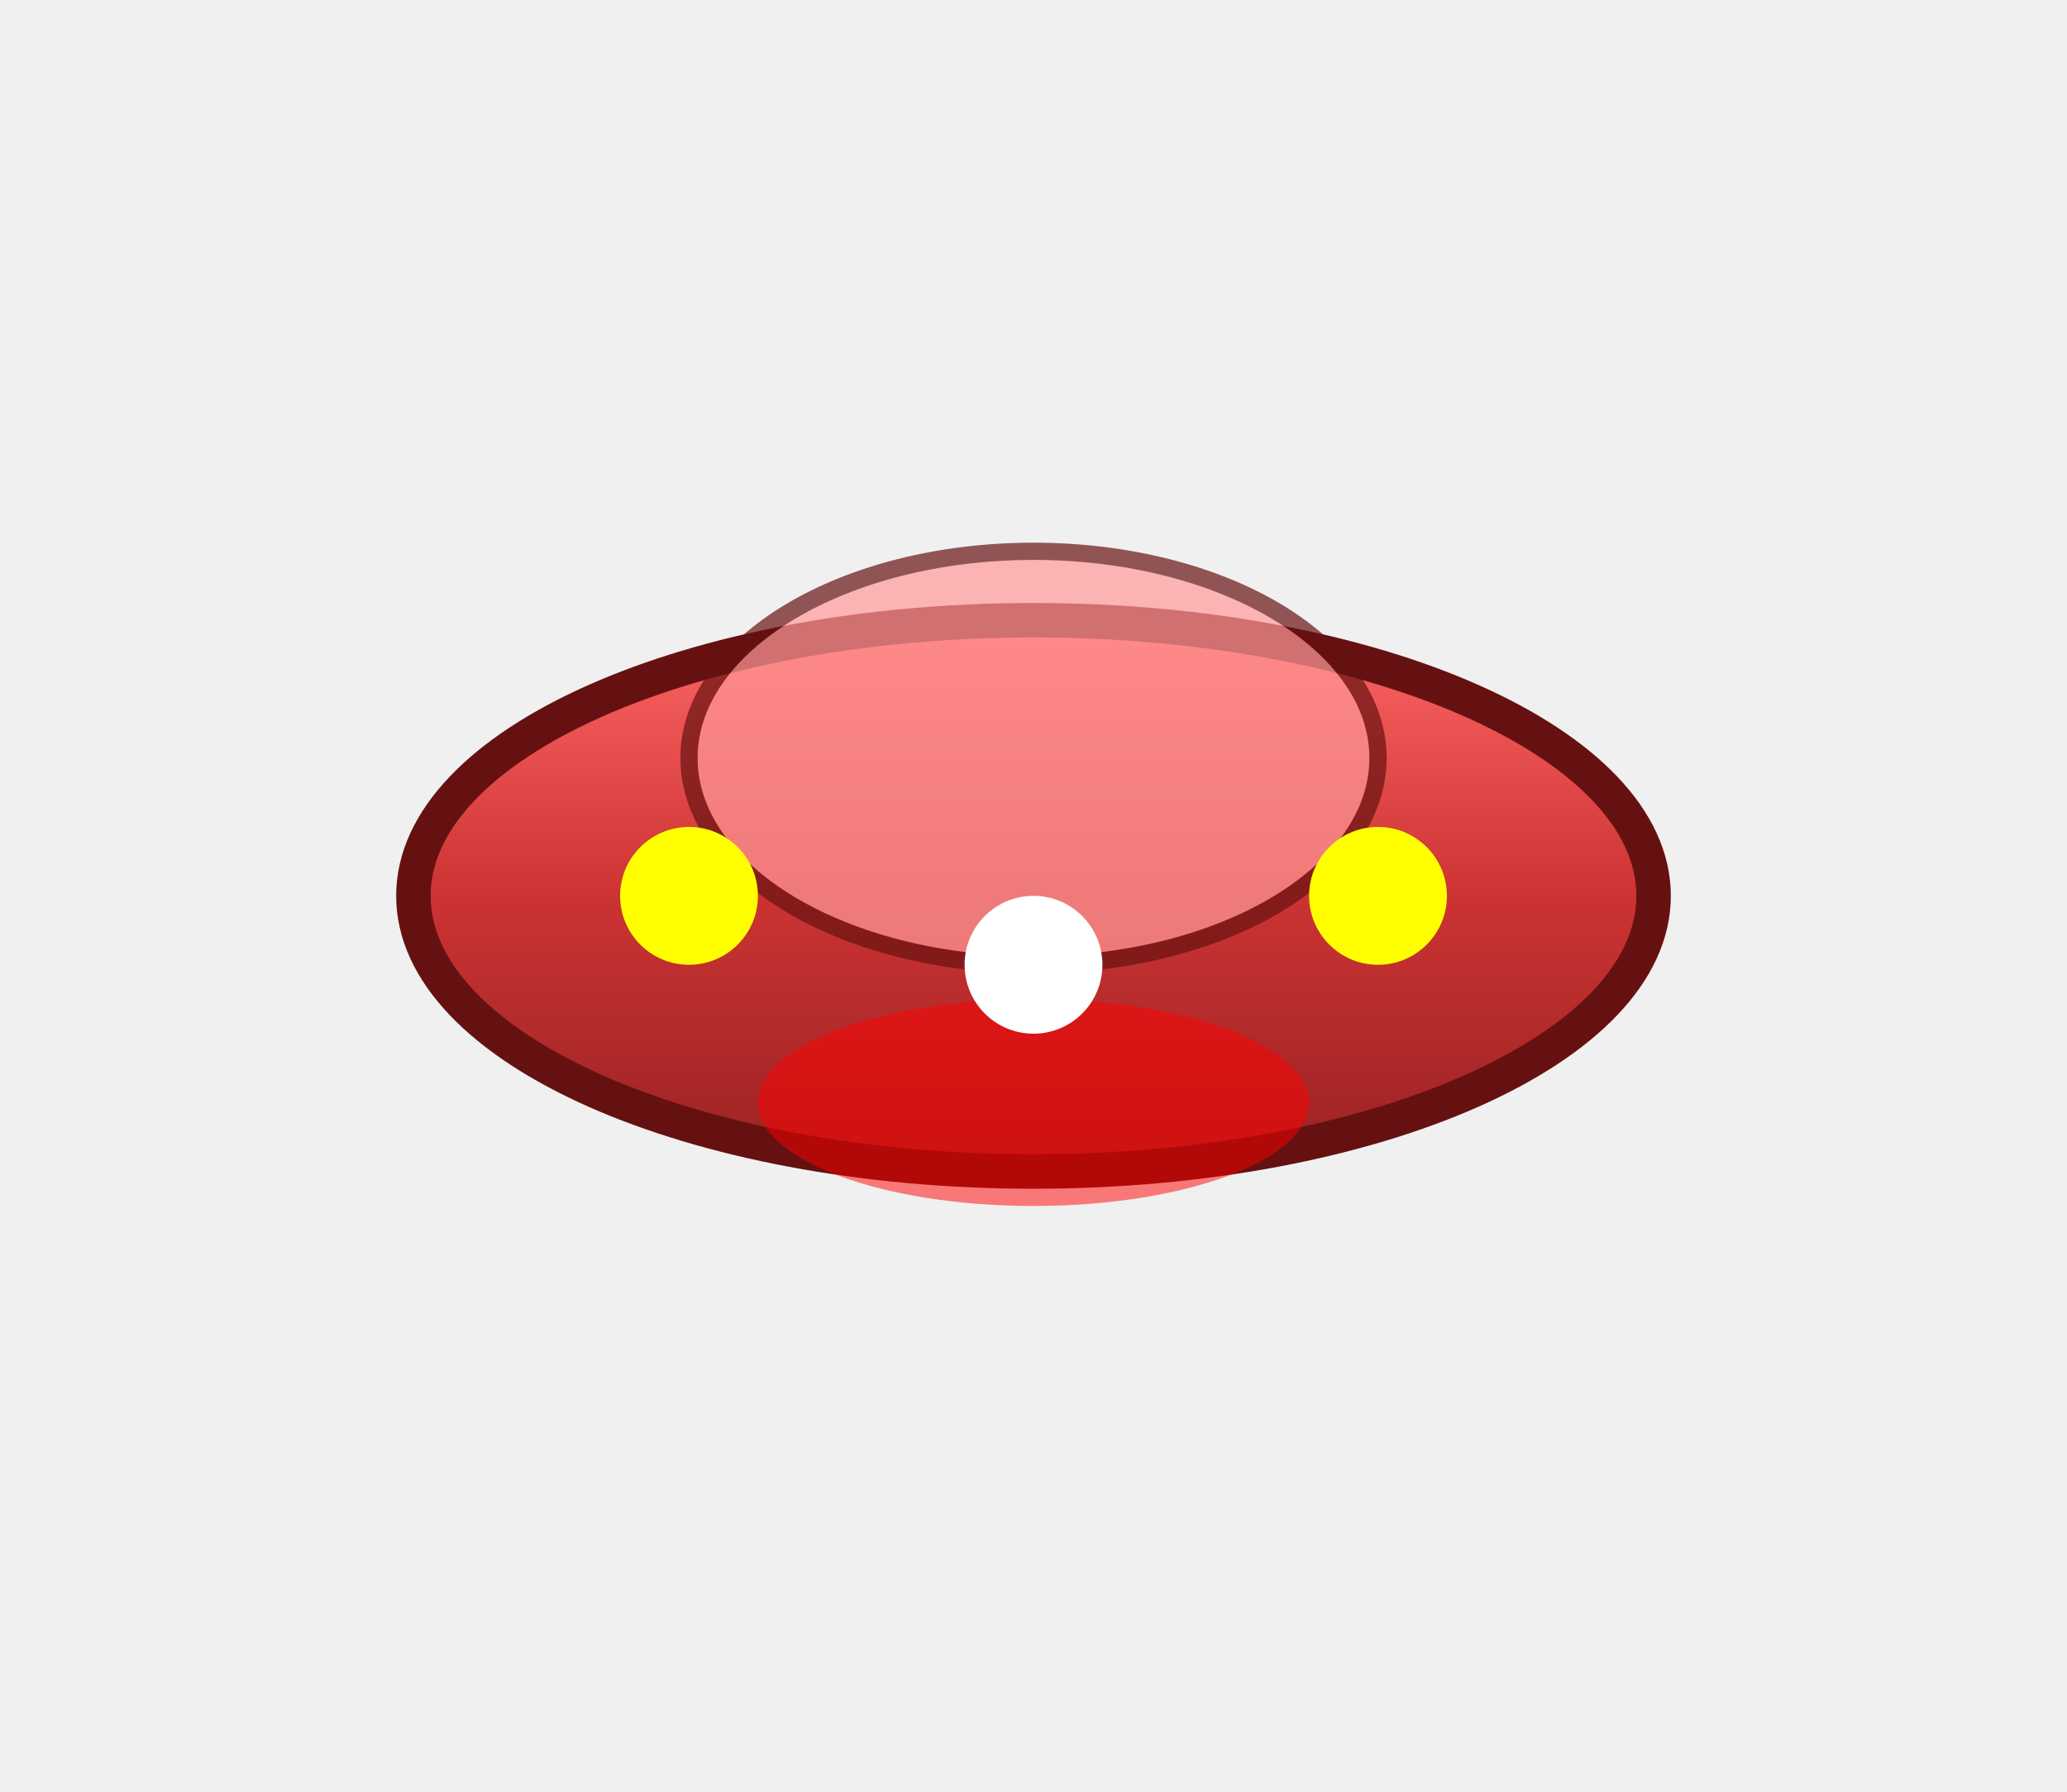
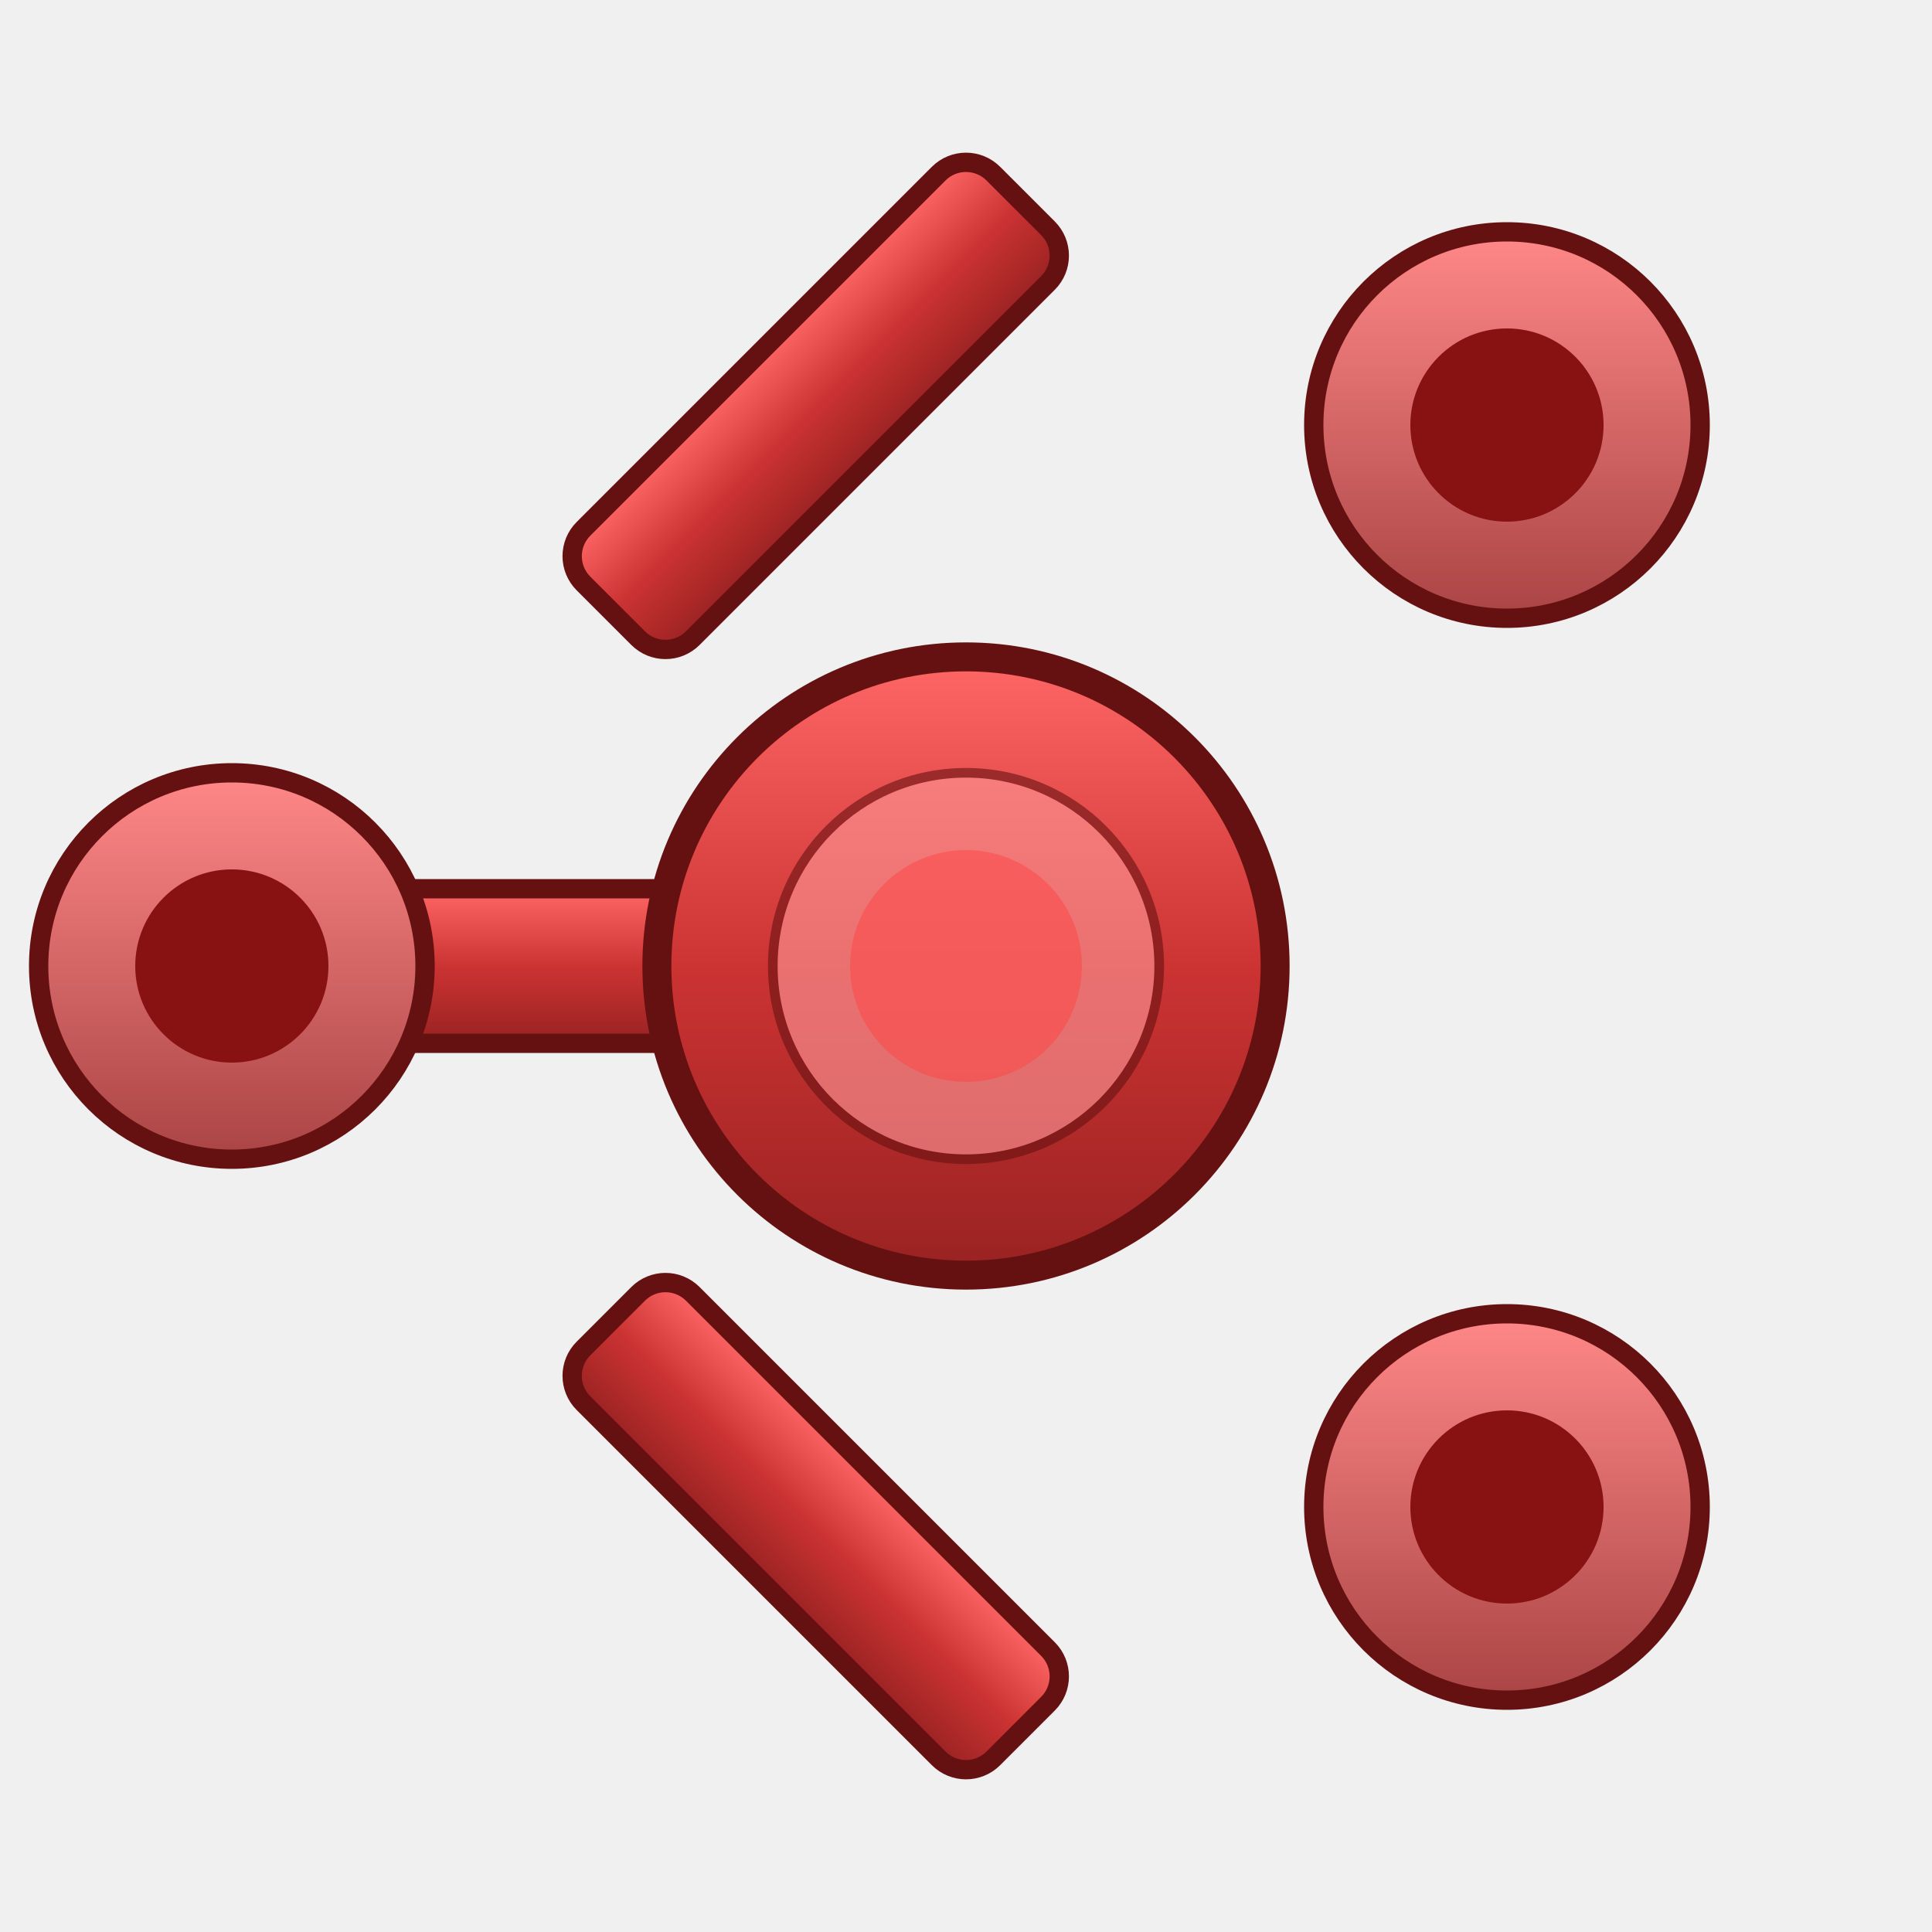
- <svg xmlns="http://www.w3.org/2000/svg" viewBox="0 0 60 52">
+ <svg xmlns="http://www.w3.org/2000/svg" viewBox="0 0 100 100">
  <defs>
-     <linearGradient id="astronef-body-red" x1="0%" y1="0%" x2="0%" y2="100%">
+     <linearGradient id="astronef-hull-red" x1="0%" y1="0%" x2="0%" y2="100%">
      <stop offset="0%" style="stop-color:#FF6666" />
      <stop offset="50%" style="stop-color:#CC3333" />
      <stop offset="100%" style="stop-color:#992222" />
    </linearGradient>
+     <linearGradient id="astronef-pod-red" x1="0%" y1="0%" x2="0%" y2="100%">
+       <stop offset="0%" style="stop-color:#FF8888" />
+       <stop offset="100%" style="stop-color:#AA4444" />
+     </linearGradient>
  </defs>
-   <ellipse cx="30" cy="26" rx="18" ry="8" fill="url(#astronef-body-red)" stroke="#661111" stroke-width="1" />
-   <ellipse cx="30" cy="22" rx="10" ry="6" fill="#FF9999" opacity="0.7" stroke="#661111" stroke-width="0.5" />
-   <ellipse cx="30" cy="32" rx="8" ry="3" fill="#FF0000" opacity="0.5" />
-   <circle cx="20" cy="26" r="2" fill="#FFFF00" />
-   <circle cx="30" cy="28" r="2" fill="#FFFFFF" />
-   <circle cx="40" cy="26" r="2" fill="#FFFF00" />
+   <rect x="10" y="46" width="35" height="8" rx="2" fill="url(#astronef-hull-red)" stroke="#661111" stroke-width="1" />
+   <rect x="50" y="20" width="30" height="8" rx="2" fill="url(#astronef-hull-red)" stroke="#661111" stroke-width="1" transform="rotate(-45 50 50)" />
+   <rect x="50" y="72" width="30" height="8" rx="2" fill="url(#astronef-hull-red)" stroke="#661111" stroke-width="1" transform="rotate(45 50 50)" />
+   <circle cx="50" cy="50" r="16" fill="url(#astronef-hull-red)" stroke="#661111" stroke-width="1.5" />
+   <circle cx="50" cy="50" r="10" fill="#FF9999" opacity="0.6" stroke="#661111" stroke-width="0.5" />
+   <circle cx="12" cy="50" r="10" fill="url(#astronef-pod-red)" stroke="#661111" stroke-width="1" />
+   <circle cx="12" cy="50" r="5" fill="#881111" />
+   <circle cx="78" cy="22" r="10" fill="url(#astronef-pod-red)" stroke="#661111" stroke-width="1" />
+   <circle cx="78" cy="22" r="5" fill="#881111" />
+   <circle cx="78" cy="78" r="10" fill="url(#astronef-pod-red)" stroke="#661111" stroke-width="1" />
+   <circle cx="78" cy="78" r="5" fill="#881111" />
+   <circle cx="50" cy="50" r="6" fill="#FF4444" opacity="0.5" />
</svg>
